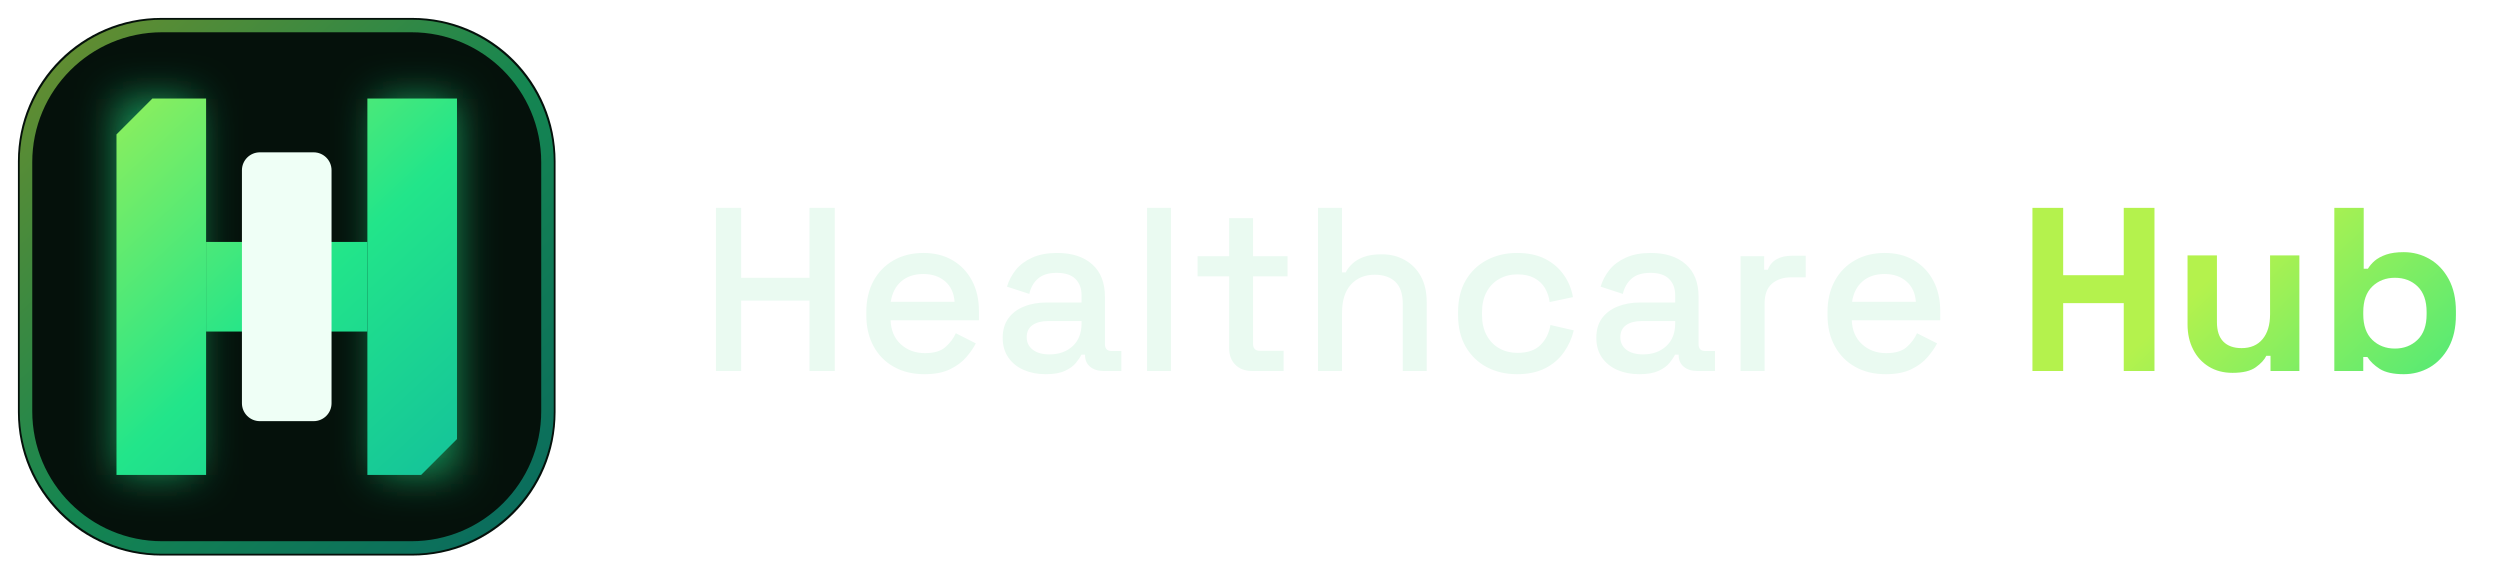
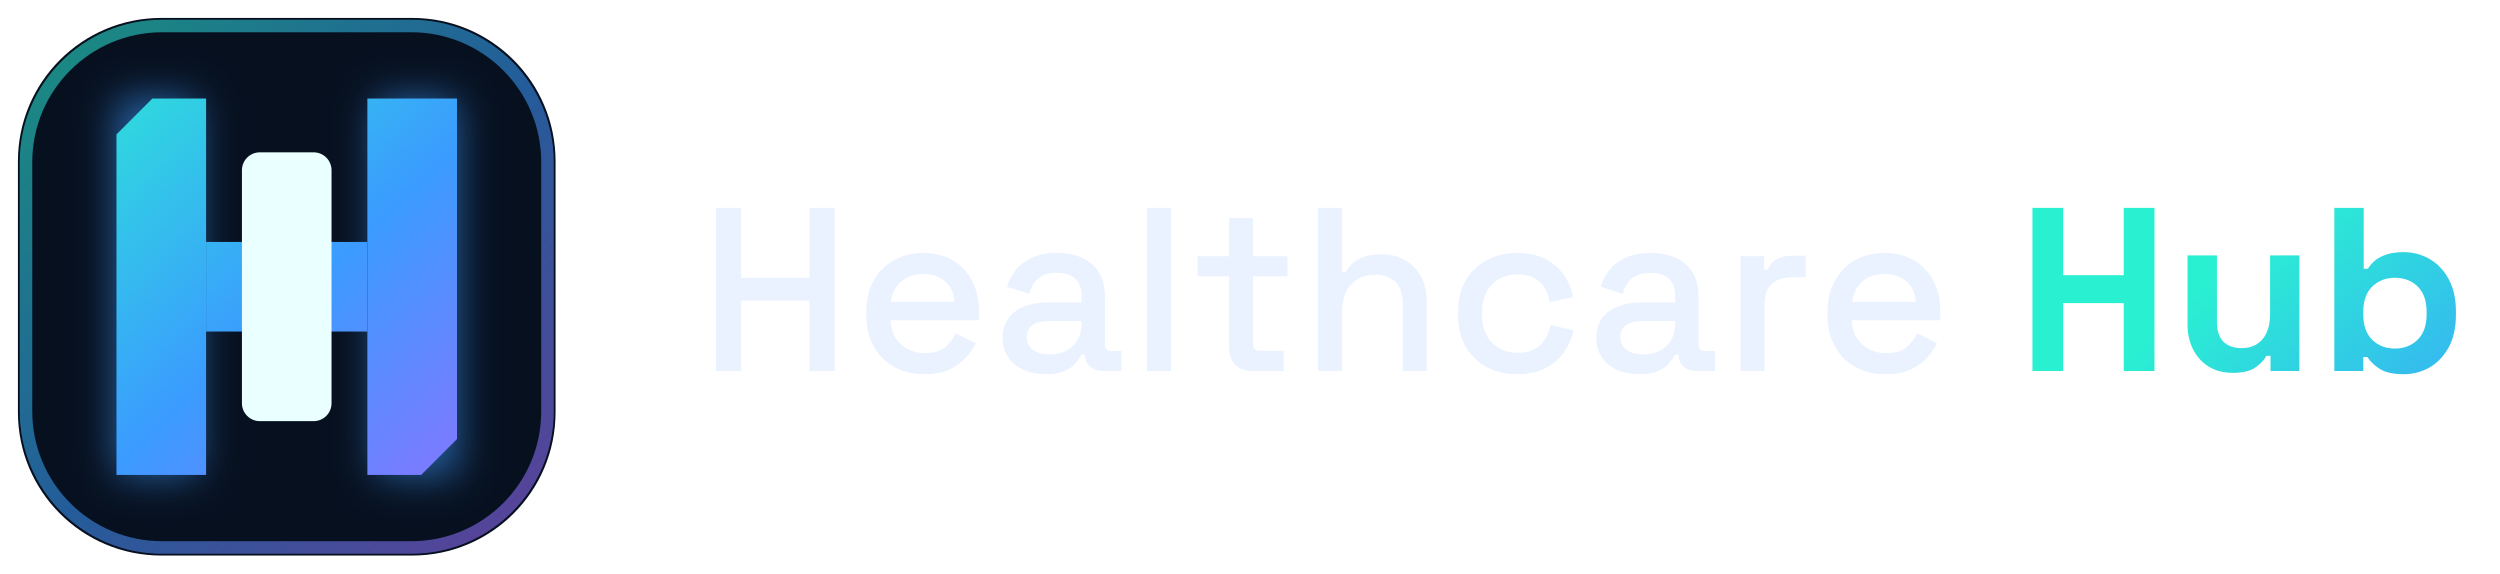
<svg xmlns="http://www.w3.org/2000/svg" width="558" height="128" viewBox="0 0 279 64" role="img" aria-label="Healthcare Hub">
  <defs>
    <linearGradient id="o6g" x1="6" y1="4" x2="58" y2="60" gradientUnits="userSpaceOnUse">
-       <stop offset="0" stop-color="#b4f24d" />
-       <stop offset=".52" stop-color="#22e58a" />
-       <stop offset="1" stop-color="#0fb5a0" />
+       <stop offset="0" stop-color="#2af0d2" />
+       <stop offset=".52" stop-color="#3b9bff" />
+       <stop offset="1" stop-color="#9b6bff" />
    </linearGradient>
    <linearGradient id="o6f" x1="0" y1="0" x2="0" y2="1">
-       <stop offset="0" stop-color="#b4f24d" stop-opacity=".28" />
-       <stop offset="1" stop-color="#0fb5a0" stop-opacity=".10" />
+       <stop offset="0" stop-color="#2af0d2" stop-opacity=".28" />
+       <stop offset="1" stop-color="#9b6bff" stop-opacity=".10" />
    </linearGradient>
    <filter id="o6b" x="-40%" y="-40%" width="180%" height="180%">
      <feGaussianBlur stdDeviation="2.2" />
    </filter>
  </defs>
-   <rect x="2" y="2" width="60" height="60" rx="16" fill="#05110b" />
+   <rect x="2" y="2" width="60" height="60" rx="16" fill="#07101f" />
  <rect x="2.9" y="2.9" width="58.2" height="58.2" rx="15.2" fill="none" stroke="url(#o6g)" stroke-opacity=".55" stroke-width="1.4" />
  <g filter="url(#o6b)" opacity=".6">
-     <path d="M13 11h9v42h-9zM42 11h9v42h-9z" fill="#22e58a" />
+     <path d="M13 11h9v42h-9zM42 11h9v42h-9z" fill="#3b9bff" />
  </g>
  <path d="M17 11h6v42H13V15z" fill="url(#o6g)" />
  <path d="M41 11h10v38l-4 4h-6z" fill="url(#o6g)" />
  <rect x="23" y="27" width="18" height="10" fill="url(#o6g)" />
-   <rect x="27" y="17" width="10" height="30" rx="2" fill="#effff6" />
+   <rect x="27" y="17" width="10" height="30" rx="2" fill="#eaffff" />
  <g transform="translate(78 41.4)">
-     <path d="M1.9 0V-18.2H4.71V-10.4H12.34V-18.2H15.16V0H12.34V-7.85H4.71V0Z M25.16 0.36Q23.22 0.36 21.76 -0.46Q20.3 -1.27 19.49 -2.76Q18.68 -4.25 18.68 -6.25V-6.56Q18.68 -8.56 19.48 -10.05Q20.29 -11.53 21.73 -12.35Q23.17 -13.17 25.06 -13.17Q26.91 -13.17 28.3 -12.36Q29.69 -11.55 30.47 -10.09Q31.25 -8.63 31.25 -6.68V-5.66H21.39Q21.45 -3.97 22.53 -2.98Q23.62 -1.99 25.23 -1.99Q26.74 -1.99 27.5 -2.66Q28.27 -3.33 28.67 -4.21L30.9 -3.08Q30.53 -2.34 29.84 -1.54Q29.15 -0.74 28.02 -0.19Q26.9 0.36 25.16 0.36ZM21.41 -7.72H28.53Q28.43 -9.17 27.49 -9.99Q26.54 -10.82 25.04 -10.82Q23.52 -10.82 22.57 -9.99Q21.63 -9.17 21.41 -7.72Z M38.7 0.36Q37.34 0.36 36.26 -0.11Q35.17 -0.58 34.54 -1.49Q33.9 -2.4 33.9 -3.7Q33.9 -5.01 34.54 -5.88Q35.17 -6.75 36.28 -7.19Q37.38 -7.64 38.79 -7.64H42.7V-8.46Q42.7 -9.59 42.02 -10.27Q41.34 -10.95 39.94 -10.95Q38.56 -10.95 37.83 -10.3Q37.1 -9.65 36.87 -8.6L34.38 -9.41Q34.69 -10.44 35.37 -11.29Q36.06 -12.14 37.2 -12.65Q38.34 -13.17 39.97 -13.17Q42.47 -13.17 43.89 -11.9Q45.31 -10.64 45.31 -8.28V-3.01Q45.31 -2.23 46.04 -2.23H47.14V0H45.14Q44.23 0 43.66 -0.47Q43.09 -0.95 43.09 -1.74V-1.82H42.68Q42.5 -1.42 42.07 -0.9Q41.65 -0.38 40.84 -0.01Q40.04 0.36 38.7 0.36ZM39.11 -1.85Q40.71 -1.85 41.71 -2.77Q42.7 -3.69 42.7 -5.3V-5.57H38.95Q37.88 -5.57 37.23 -5.12Q36.58 -4.66 36.58 -3.77Q36.58 -2.89 37.26 -2.37Q37.93 -1.85 39.11 -1.85Z M50.01 0V-18.2H52.68V0Z M61.73 0Q60.55 0 59.86 -0.7Q59.17 -1.39 59.17 -2.58V-10.56H55.65V-12.81H59.17V-17.06H61.84V-12.81H65.69V-10.56H61.84V-3.03Q61.84 -2.25 62.59 -2.25H65.25V0Z M69.09 0V-18.2H71.77V-11H72.18Q72.42 -11.49 72.91 -11.96Q73.39 -12.42 74.18 -12.72Q74.98 -13.02 76.2 -13.02Q77.66 -13.02 78.79 -12.37Q79.93 -11.73 80.58 -10.54Q81.22 -9.35 81.22 -7.7V0H78.55V-7.49Q78.55 -9.16 77.72 -9.95Q76.89 -10.74 75.42 -10.74Q73.76 -10.74 72.76 -9.64Q71.77 -8.55 71.77 -6.47V0Z M91.3 0.36Q89.43 0.36 87.94 -0.42Q86.45 -1.21 85.58 -2.69Q84.72 -4.17 84.72 -6.24V-6.57Q84.72 -8.65 85.58 -10.12Q86.45 -11.6 87.94 -12.38Q89.43 -13.17 91.3 -13.17Q93.13 -13.17 94.44 -12.51Q95.74 -11.84 96.52 -10.72Q97.31 -9.6 97.54 -8.24L94.94 -7.69Q94.83 -8.55 94.41 -9.26Q93.99 -9.96 93.23 -10.37Q92.47 -10.78 91.35 -10.78Q90.22 -10.78 89.33 -10.28Q88.43 -9.78 87.91 -8.83Q87.39 -7.87 87.39 -6.52V-6.28Q87.39 -4.93 87.91 -3.98Q88.43 -3.02 89.33 -2.52Q90.22 -2.02 91.35 -2.02Q93.04 -2.02 93.92 -2.9Q94.8 -3.77 95.03 -5.13L97.63 -4.53Q97.32 -3.21 96.53 -2.09Q95.74 -0.96 94.44 -0.3Q93.13 0.36 91.3 0.36Z M104.95 0.36Q103.59 0.36 102.5 -0.11Q101.42 -0.58 100.78 -1.49Q100.15 -2.4 100.15 -3.7Q100.15 -5.01 100.78 -5.88Q101.42 -6.75 102.52 -7.19Q103.63 -7.64 105.03 -7.64H108.95V-8.46Q108.95 -9.59 108.27 -10.27Q107.59 -10.95 106.19 -10.95Q104.81 -10.95 104.08 -10.3Q103.35 -9.65 103.11 -8.6L100.63 -9.41Q100.94 -10.44 101.62 -11.29Q102.31 -12.14 103.45 -12.65Q104.59 -13.17 106.22 -13.17Q108.71 -13.17 110.14 -11.9Q111.56 -10.64 111.56 -8.28V-3.01Q111.56 -2.23 112.29 -2.23H113.39V0H111.39Q110.48 0 109.91 -0.47Q109.34 -0.95 109.34 -1.74V-1.82H108.93Q108.74 -1.42 108.32 -0.9Q107.9 -0.38 107.09 -0.01Q106.28 0.36 104.95 0.36ZM105.36 -1.85Q106.95 -1.85 107.95 -2.77Q108.95 -3.69 108.95 -5.3V-5.57H105.19Q104.13 -5.57 103.48 -5.12Q102.83 -4.66 102.83 -3.77Q102.83 -2.89 103.5 -2.37Q104.18 -1.85 105.36 -1.85Z M116.25 0V-12.81H118.88V-11.3H119.29Q119.6 -12.11 120.29 -12.48Q120.97 -12.86 121.99 -12.86H123.52V-10.45H121.89Q120.58 -10.45 119.75 -9.74Q118.93 -9.03 118.93 -7.53V0Z M132.43 0.36Q130.5 0.36 129.04 -0.46Q127.58 -1.27 126.77 -2.76Q125.95 -4.25 125.95 -6.25V-6.56Q125.95 -8.56 126.76 -10.05Q127.56 -11.53 129.01 -12.35Q130.45 -13.17 132.34 -13.17Q134.19 -13.17 135.58 -12.36Q136.97 -11.55 137.75 -10.09Q138.53 -8.63 138.53 -6.68V-5.66H128.66Q128.72 -3.97 129.81 -2.98Q130.89 -1.99 132.5 -1.99Q134.02 -1.99 134.78 -2.66Q135.54 -3.33 135.94 -4.21L138.18 -3.08Q137.8 -2.34 137.11 -1.54Q136.43 -0.74 135.3 -0.19Q134.17 0.36 132.43 0.36ZM128.69 -7.72H135.81Q135.71 -9.17 134.76 -9.99Q133.82 -10.82 132.32 -10.82Q130.79 -10.82 129.85 -9.99Q128.91 -9.17 128.69 -7.72Z" fill="#eafaf1" />
+     <path d="M1.9 0V-18.2H4.71V-10.4H12.34V-18.2H15.16V0H12.34V-7.85H4.71V0Z M25.16 0.36Q23.22 0.36 21.76 -0.46Q20.3 -1.27 19.49 -2.76Q18.68 -4.25 18.68 -6.25V-6.56Q18.68 -8.56 19.48 -10.05Q20.29 -11.53 21.73 -12.35Q23.17 -13.17 25.06 -13.17Q26.91 -13.17 28.3 -12.36Q29.69 -11.55 30.47 -10.09Q31.25 -8.63 31.25 -6.68V-5.66H21.39Q21.45 -3.97 22.53 -2.98Q23.62 -1.99 25.23 -1.99Q26.74 -1.99 27.5 -2.66Q28.27 -3.33 28.67 -4.21L30.9 -3.08Q30.53 -2.34 29.84 -1.54Q29.15 -0.74 28.02 -0.19Q26.9 0.36 25.16 0.36ZM21.41 -7.72H28.53Q28.43 -9.17 27.49 -9.99Q26.54 -10.82 25.04 -10.82Q23.52 -10.82 22.57 -9.99Q21.63 -9.17 21.41 -7.72Z M38.7 0.36Q37.34 0.36 36.26 -0.11Q35.17 -0.58 34.54 -1.49Q33.9 -2.4 33.9 -3.7Q33.9 -5.01 34.54 -5.88Q35.17 -6.75 36.28 -7.19Q37.38 -7.64 38.79 -7.64H42.7V-8.46Q42.7 -9.59 42.02 -10.27Q41.34 -10.95 39.94 -10.95Q38.56 -10.95 37.83 -10.3Q37.1 -9.65 36.87 -8.6L34.38 -9.41Q34.69 -10.44 35.37 -11.29Q36.06 -12.14 37.2 -12.65Q38.34 -13.17 39.97 -13.17Q42.47 -13.17 43.89 -11.9Q45.31 -10.64 45.31 -8.28V-3.01Q45.31 -2.23 46.04 -2.23H47.14V0H45.14Q44.23 0 43.66 -0.47Q43.09 -0.95 43.09 -1.74V-1.82H42.68Q42.5 -1.42 42.07 -0.9Q41.65 -0.38 40.84 -0.01Q40.04 0.36 38.7 0.36ZM39.11 -1.85Q40.71 -1.85 41.71 -2.77Q42.7 -3.69 42.7 -5.3V-5.57H38.95Q37.88 -5.57 37.23 -5.12Q36.58 -4.66 36.58 -3.77Q36.58 -2.89 37.26 -2.37Q37.93 -1.85 39.11 -1.85Z M50.01 0V-18.2H52.68V0Z M61.73 0Q60.55 0 59.86 -0.7Q59.17 -1.39 59.17 -2.58V-10.56H55.65V-12.81H59.17V-17.06H61.84V-12.81H65.69V-10.56H61.84V-3.03Q61.84 -2.25 62.59 -2.25H65.25V0Z M69.09 0V-18.2H71.77V-11H72.18Q72.42 -11.49 72.91 -11.96Q73.39 -12.42 74.18 -12.72Q74.98 -13.02 76.2 -13.02Q77.66 -13.02 78.79 -12.37Q79.93 -11.73 80.58 -10.54Q81.22 -9.35 81.22 -7.7V0H78.55V-7.49Q78.55 -9.16 77.72 -9.95Q76.89 -10.74 75.42 -10.74Q73.76 -10.74 72.76 -9.64Q71.77 -8.55 71.77 -6.47V0Z M91.3 0.36Q89.43 0.36 87.94 -0.42Q86.45 -1.21 85.58 -2.69Q84.72 -4.17 84.72 -6.24V-6.57Q84.72 -8.65 85.58 -10.12Q86.45 -11.6 87.94 -12.38Q89.43 -13.17 91.3 -13.17Q93.13 -13.17 94.44 -12.51Q95.74 -11.84 96.52 -10.72Q97.31 -9.6 97.54 -8.24L94.94 -7.69Q94.83 -8.55 94.41 -9.26Q93.99 -9.96 93.23 -10.37Q92.47 -10.78 91.35 -10.78Q90.22 -10.78 89.33 -10.28Q88.43 -9.78 87.91 -8.83Q87.39 -7.87 87.39 -6.52V-6.28Q87.39 -4.93 87.91 -3.98Q88.43 -3.02 89.33 -2.52Q90.22 -2.02 91.35 -2.02Q93.04 -2.02 93.92 -2.9Q94.8 -3.77 95.03 -5.13L97.63 -4.53Q97.32 -3.21 96.53 -2.09Q95.74 -0.96 94.44 -0.3Q93.13 0.36 91.3 0.36Z M104.95 0.36Q103.59 0.36 102.5 -0.11Q101.42 -0.58 100.78 -1.49Q100.15 -2.4 100.15 -3.7Q100.15 -5.01 100.78 -5.88Q101.42 -6.75 102.52 -7.19Q103.63 -7.64 105.03 -7.64H108.95V-8.46Q108.95 -9.59 108.27 -10.27Q107.59 -10.95 106.19 -10.95Q104.81 -10.95 104.08 -10.3Q103.35 -9.65 103.11 -8.6L100.63 -9.41Q100.94 -10.44 101.62 -11.29Q102.31 -12.14 103.45 -12.65Q104.59 -13.17 106.22 -13.17Q108.71 -13.17 110.14 -11.9Q111.56 -10.64 111.56 -8.28V-3.01Q111.56 -2.23 112.29 -2.23H113.39V0H111.39Q110.48 0 109.91 -0.47Q109.34 -0.95 109.34 -1.74V-1.82H108.93Q108.74 -1.42 108.32 -0.9Q107.9 -0.38 107.09 -0.01Q106.28 0.36 104.95 0.36ZM105.36 -1.85Q106.95 -1.85 107.95 -2.77Q108.95 -3.69 108.95 -5.3V-5.57H105.19Q104.13 -5.57 103.48 -5.12Q102.83 -4.66 102.83 -3.77Q102.83 -2.89 103.5 -2.37Q104.18 -1.85 105.36 -1.85Z M116.25 0V-12.81H118.88V-11.3H119.29Q119.6 -12.11 120.29 -12.48Q120.97 -12.86 121.99 -12.86H123.52V-10.45H121.89Q120.58 -10.45 119.75 -9.74Q118.93 -9.03 118.93 -7.53V0Z M132.43 0.36Q130.5 0.36 129.04 -0.46Q127.58 -1.27 126.77 -2.76Q125.95 -4.25 125.95 -6.25V-6.56Q125.95 -8.56 126.76 -10.05Q127.56 -11.53 129.01 -12.35Q130.45 -13.17 132.34 -13.17Q134.19 -13.17 135.58 -12.36Q136.97 -11.55 137.75 -10.09Q138.53 -8.63 138.53 -6.68V-5.66H128.66Q128.72 -3.97 129.81 -2.98Q130.89 -1.99 132.5 -1.99Q134.02 -1.99 134.78 -2.66Q135.54 -3.33 135.94 -4.21L138.18 -3.08Q137.8 -2.34 137.11 -1.54Q136.43 -0.74 135.3 -0.19Q134.17 0.36 132.43 0.36ZM128.69 -7.72H135.81Q135.71 -9.17 134.76 -9.99Q133.82 -10.82 132.32 -10.82Q130.79 -10.82 129.85 -9.99Q128.91 -9.17 128.69 -7.72Z" fill="#eaf2ff" />
    <path transform="translate(147.1 0)" d="M1.72 0V-18.2H5.15V-10.69H11.91V-18.2H15.34V0H11.91V-7.57H5.15V0Z M24.05 0.21Q22.54 0.21 21.41 -0.48Q20.28 -1.17 19.66 -2.39Q19.03 -3.61 19.03 -5.2V-12.9H22.31V-5.46Q22.31 -4 23.02 -3.28Q23.74 -2.55 25.06 -2.55Q26.57 -2.55 27.4 -3.55Q28.24 -4.55 28.24 -6.34V-12.9H31.51V0H28.29V-1.69H27.82Q27.51 -1.04 26.65 -0.42Q25.79 0.21 24.05 0.21Z M43.16 0.36Q41.42 0.36 40.48 -0.23Q39.55 -0.83 39.1 -1.56H38.64V0H35.41V-18.2H38.69V-11.41H39.16Q39.44 -11.88 39.92 -12.3Q40.4 -12.71 41.2 -12.99Q41.99 -13.26 43.16 -13.26Q44.72 -13.26 46.05 -12.49Q47.37 -11.73 48.18 -10.24Q48.98 -8.76 48.98 -6.66V-6.24Q48.98 -4.13 48.18 -2.65Q47.37 -1.17 46.05 -0.4Q44.72 0.36 43.16 0.36ZM42.17 -2.5Q43.68 -2.5 44.69 -3.47Q45.71 -4.45 45.71 -6.32V-6.58Q45.71 -8.45 44.71 -9.43Q43.71 -10.4 42.17 -10.4Q40.66 -10.4 39.65 -9.43Q38.64 -8.45 38.64 -6.58V-6.32Q38.64 -4.45 39.65 -3.47Q40.66 -2.5 42.17 -2.5Z" fill="url(#o6g)" />
  </g>
</svg>
